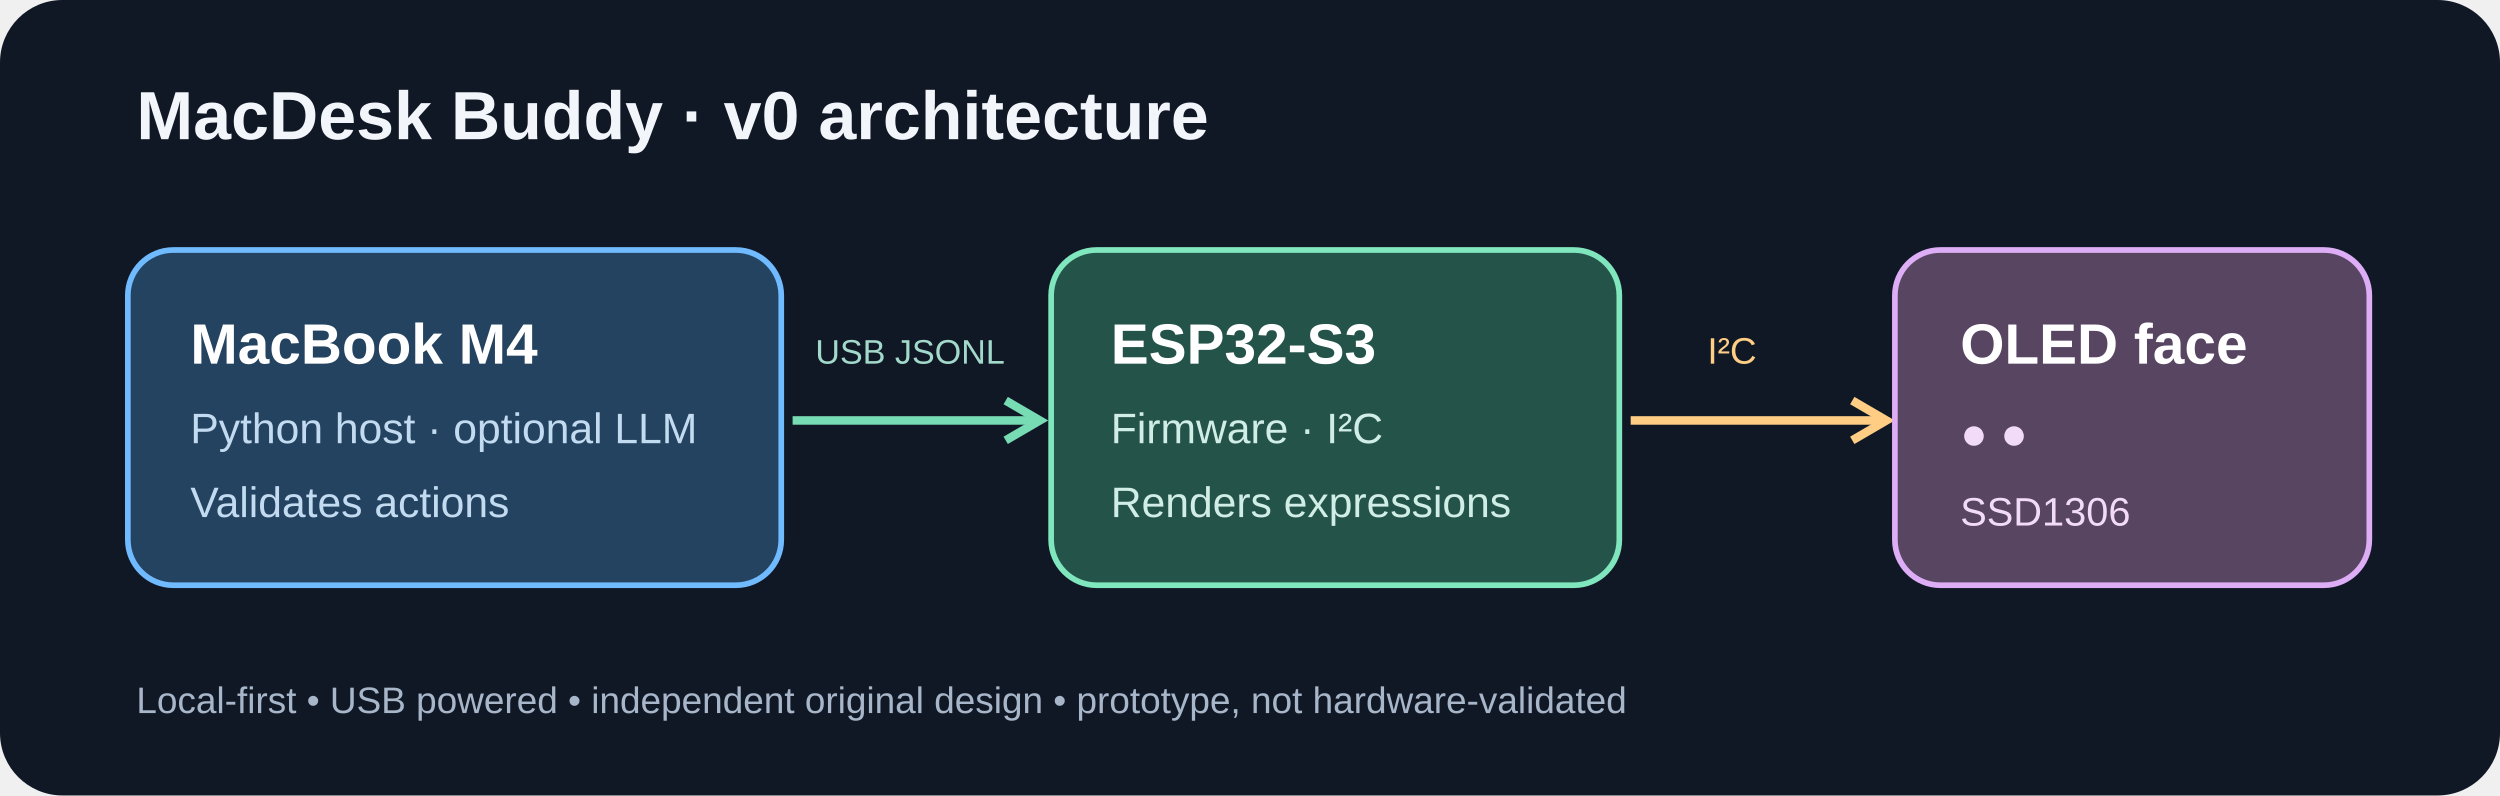
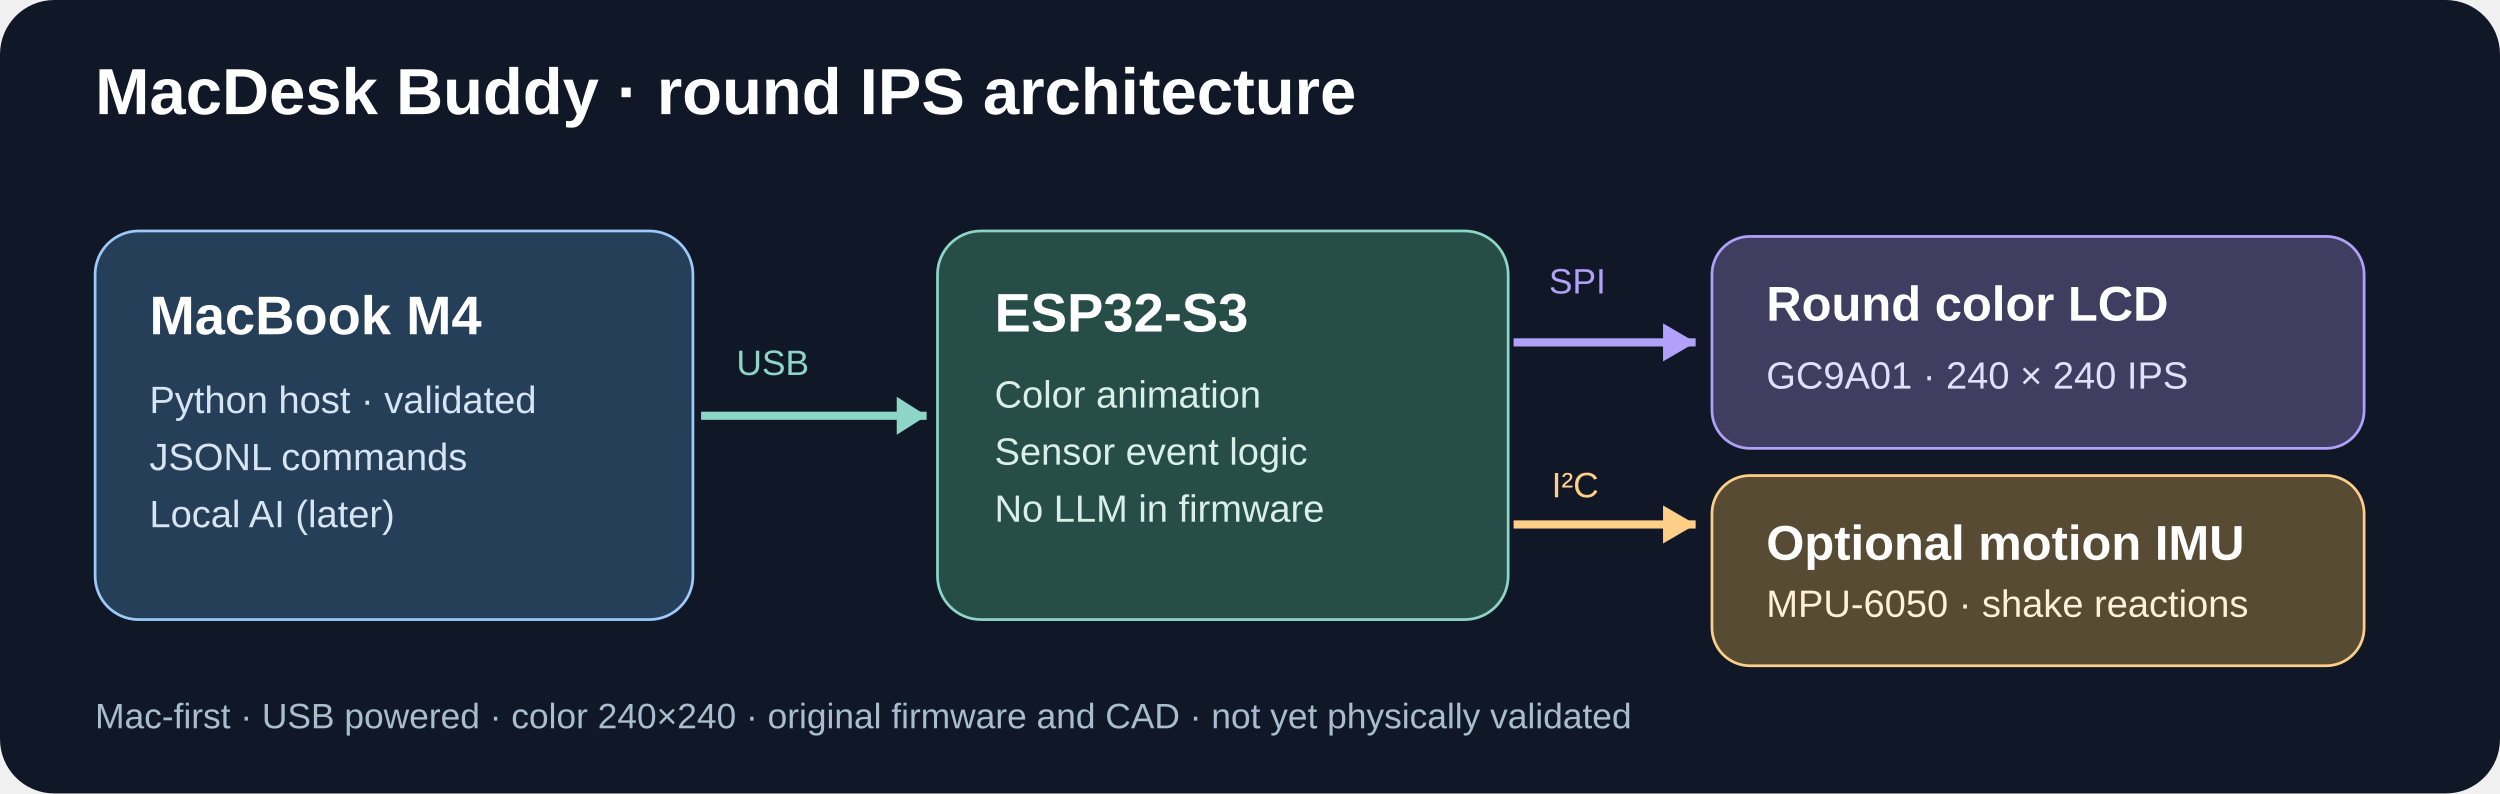
- <svg xmlns="http://www.w3.org/2000/svg" width="880" height="280" viewBox="0 0 880 280" role="img" aria-label="MacBook to USB serial to ESP32-S3 and OLED">
-   <rect width="880" height="280" rx="22" fill="#101826" />
-   <text x="48" y="49" fill="#f2f5fa" font-family="system-ui,Arial" font-weight="700" font-size="24">MacDesk Buddy · v0 architecture</text>
-   <rect x="45" y="88" width="230" height="118" rx="16" fill="#244360" stroke="#70baff" stroke-width="2" />
-   <text x="67" y="128" fill="white" font-family="system-ui,Arial" font-size="20" font-weight="700">MacBook M4</text>
-   <text x="67" y="156" fill="#c2dbf1" font-family="system-ui,Arial" font-size="15">Python host · optional LLM</text>
-   <text x="67" y="182" fill="#c2dbf1" font-family="system-ui,Arial" font-size="15">Validates actions</text>
-   <path d="M279 148 H366" stroke="#77dbb4" stroke-width="3" />
-   <path d="M354 141 L366 148 L354 155" fill="none" stroke="#77dbb4" stroke-width="3" />
-   <text x="287" y="128" fill="#a3d9cb" font-family="system-ui,Arial" font-size="12">USB JSONL</text>
-   <rect x="370" y="88" width="200" height="118" rx="16" fill="#24534a" stroke="#80e6bd" stroke-width="2" />
-   <text x="391" y="128" fill="white" font-family="system-ui,Arial" font-size="20" font-weight="700">ESP32-S3</text>
-   <text x="391" y="156" fill="#d0eee5" font-family="system-ui,Arial" font-size="15">Firmware · I²C</text>
-   <text x="391" y="182" fill="#d0eee5" font-family="system-ui,Arial" font-size="15">Renders expressions</text>
-   <path d="M574 148 H664" stroke="#ffce84" stroke-width="3" />
-   <path d="M652 141 L664 148 L652 155" fill="none" stroke="#ffce84" stroke-width="3" />
-   <text x="601" y="128" fill="#ffce84" font-family="system-ui,Arial" font-size="13">I²C</text>
-   <rect x="667" y="88" width="167" height="118" rx="16" fill="#574562" stroke="#ddaef5" stroke-width="2" />
-   <text x="690" y="128" fill="white" font-family="system-ui,Arial" font-size="20" font-weight="700">OLED face</text>
-   <text x="690" y="158" fill="#f2dbf8" font-family="system-ui,Arial" font-size="16">●   ●</text>
-   <text x="690" y="185" fill="#f2dbf8" font-family="system-ui,Arial" font-size="14">SSD1306</text>
-   <text x="48" y="251" fill="#a8b6c9" font-family="system-ui,Arial" font-size="13">Local-first • USB powered • independent original design • prototype, not hardware-validated</text>
+ <svg xmlns="http://www.w3.org/2000/svg" viewBox="0 0 920 292" width="920" height="292" role="img" aria-label="MacBook serial to ESP32-S3: SPI color LCD, optional I2C sensor">
+   <rect width="920" height="292" rx="20" fill="#101827" />
+   <text x="35" y="42" font-family="Arial" font-weight="bold" font-size="24" fill="white">MacDesk Buddy · round IPS architecture</text>
+   <rect x="35" y="85" width="220" height="143" rx="16" fill="#263f58" stroke="#9ecafa" />
+   <text x="55" y="123" font-family="Arial" font-weight="bold" font-size="20" fill="white">MacBook M4</text>
+   <text x="55" y="152" font-family="Arial" font-size="14" fill="#d6e5f1">Python host · validated</text>
+   <text x="55" y="173" font-family="Arial" font-size="14" fill="#d6e5f1">JSONL commands</text>
+   <text x="55" y="194" font-family="Arial" font-size="14" fill="#d6e5f1">Local AI (later)</text>
+   <path d="M258 153 H341" stroke="#8dd6c5" stroke-width="3" />
+   <polygon points="341,153 330,146 330,160" fill="#8dd6c5" />
+   <text x="271" y="138" font-family="Arial" font-size="13" fill="#8dd6c5">USB</text>
+   <rect x="345" y="85" width="210" height="143" rx="16" fill="#264d48" stroke="#8dd6c5" />
+   <text x="366" y="122" font-family="Arial" font-weight="bold" font-size="20" fill="white">ESP32-S3</text>
+   <text x="366" y="150" font-family="Arial" font-size="14" fill="#dbefe9">Color animation</text>
+   <text x="366" y="171" font-family="Arial" font-size="14" fill="#dbefe9">Sensor event logic</text>
+   <text x="366" y="192" font-family="Arial" font-size="14" fill="#dbefe9">No LLM in firmware</text>
+   <path d="M557 126 H624" stroke="#b1a1fa" stroke-width="3" />
+   <polygon points="624,126 612,119 612,133" fill="#b1a1fa" />
+   <text x="570" y="108" font-family="Arial" font-size="13" fill="#b1a1fa">SPI</text>
+   <path d="M557 193 H624" stroke="#ffcf88" stroke-width="3" />
+   <polygon points="624,193 612,186 612,200" fill="#ffcf88" />
+   <text x="571" y="183" font-family="Arial" font-size="13" fill="#ffcf88">I²C</text>
+   <rect x="630" y="87" width="240" height="78" rx="14" fill="#403d60" stroke="#b1a1fa" />
+   <text x="650" y="118" font-family="Arial" font-weight="bold" font-size="18" fill="white">Round color LCD</text>
+   <text x="650" y="143" font-family="Arial" font-size="14" fill="#e3dffb">GC9A01 · 240 × 240 IPS</text>
+   <rect x="630" y="175" width="240" height="70" rx="14" fill="#584b34" stroke="#ffcf88" />
+   <text x="650" y="206" font-family="Arial" font-weight="bold" font-size="18" fill="white">Optional motion IMU</text>
+   <text x="650" y="227" font-family="Arial" font-size="14" fill="#fff0db">MPU-6050 · shake reactions</text>
+   <text x="35" y="268" font-family="Arial" font-size="13" fill="#a9bdd0">Mac-first · USB powered · color 240×240 · original firmware and CAD · not yet physically validated</text>
</svg>
